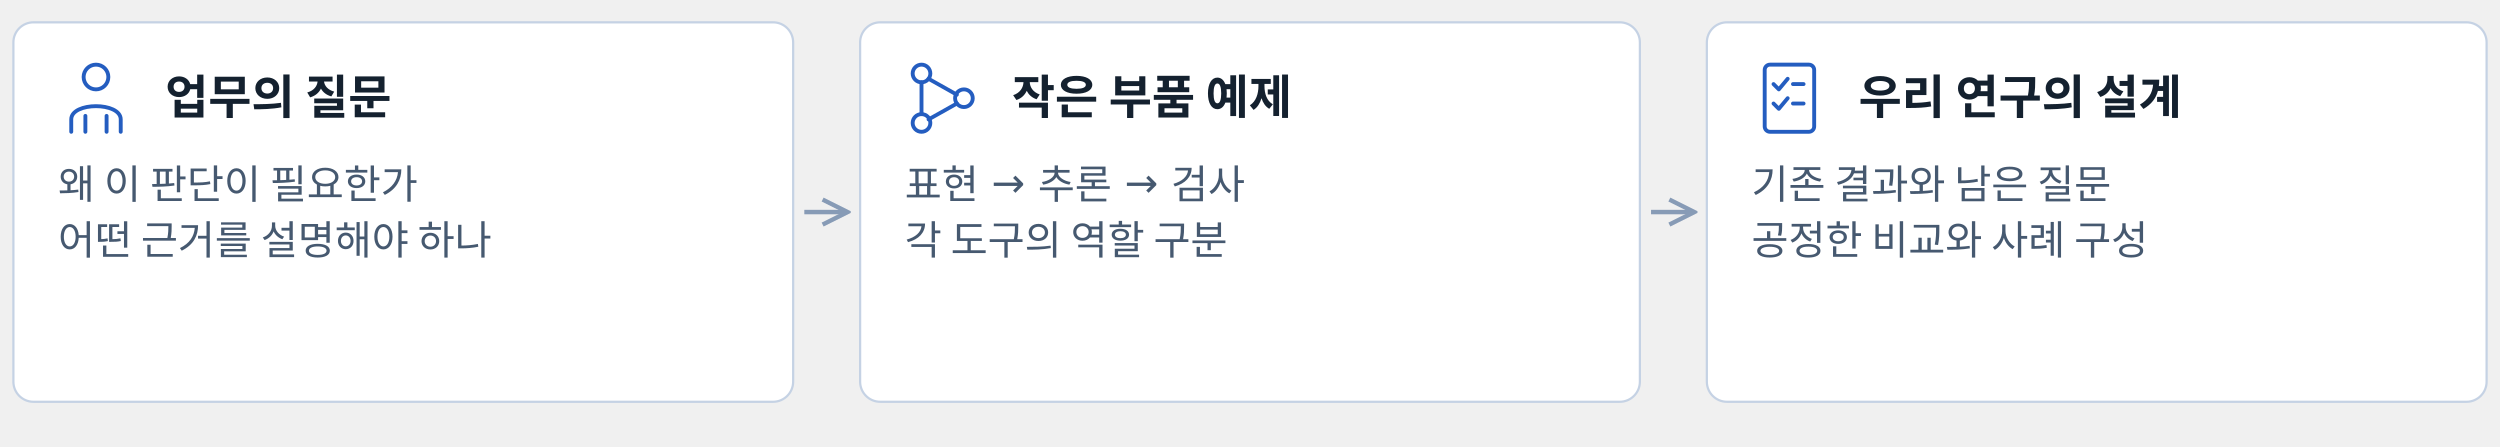
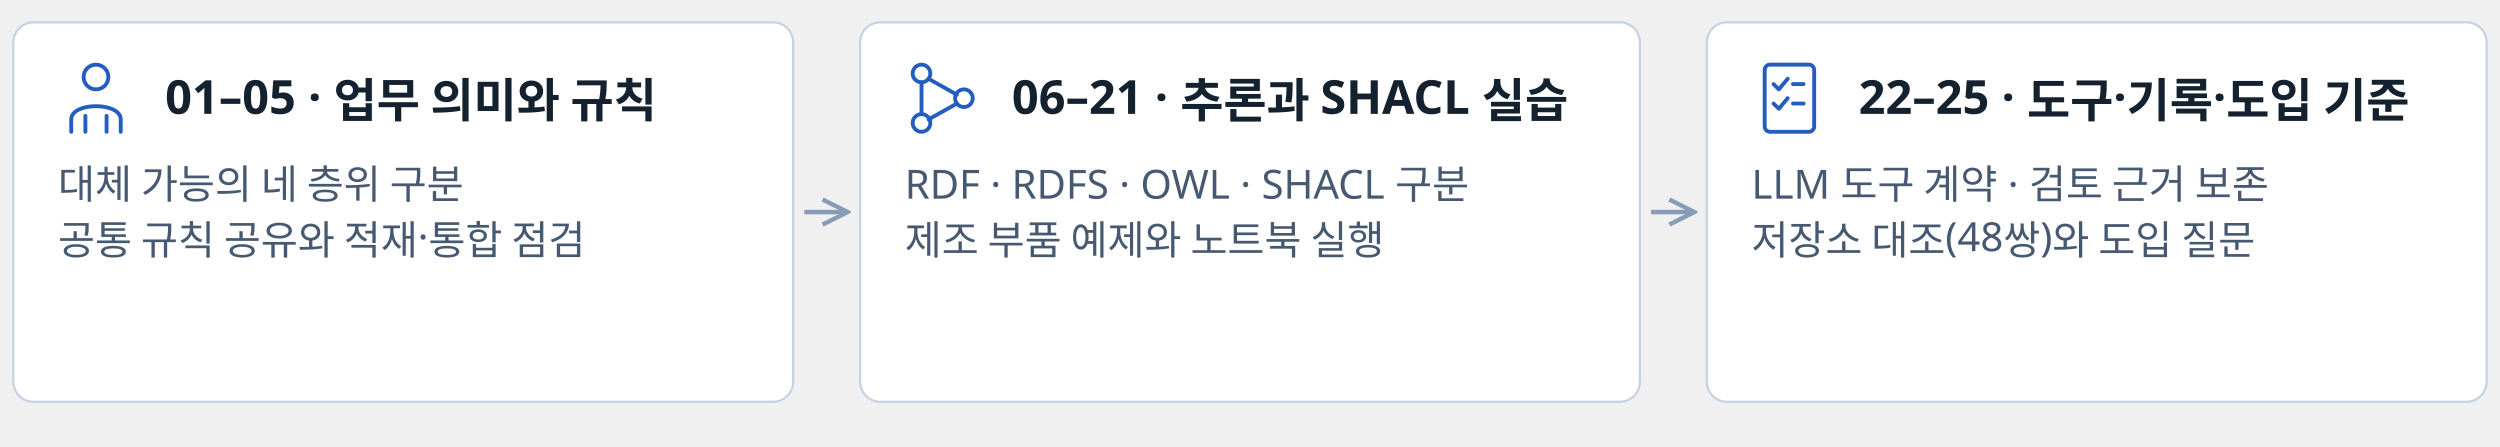
<svg xmlns="http://www.w3.org/2000/svg" viewBox="0 0 1120 200" role="img" aria-labelledby="learning-title learning-desc" font-family="Pretendard, sans-serif">
  <defs>
    <marker id="learning-arrow" viewBox="0 0 10 10" refX="8" refY="5" markerWidth="7" markerHeight="7" orient="auto">
      <path d="M1 1L9 5L1 9" fill="none" stroke="#879bb6" stroke-width="1.4" />
    </marker>
  </defs>
  <g class="step story-step" data-step="0">
    <rect class="story-box" x="6.0" y="10" width="349.333" height="170" rx="9" fill="#fff" stroke="#c5d2e4" />
    <svg x="24.0" y="25" width="38" height="38" viewBox="0 0 48 48" fill="none" stroke="#245dc0" stroke-width="2.2" stroke-linecap="round" stroke-linejoin="round" aria-hidden="true">
      <circle cx="24" cy="12" r="7" />
      <path d="M10 43v-7c0-10 28-10 28 0v7M18 43v-9M30 43v-9" />
    </svg>
-     <text x="74.0" y="51" font-size="21" fill="#14212f" font-weight="700">업무의 질문</text>
-     <text x="26.0" y="89" font-size="18" fill="#465970">왜 이 판단이 필요한가</text>
-     <text x="26.0" y="114" font-size="18" fill="#465970">어떤 근거를 설명해야 하나</text>
+     <text x="74.0" y="51" font-size="21" fill="#14212f" font-weight="700">01–05 · 업무 의미와 규칙</text>
+     <text x="26.0" y="89" font-size="18" fill="#465970">대체 가능의 네 층위 구분</text>
+     <text x="26.0" y="114" font-size="18" fill="#465970">공통 규칙 공유와 적재·통합 점검</text>
  </g>
  <path d="M360.333 95H378.333" fill="none" stroke="#879bb6" stroke-width="2" marker-end="url(#learning-arrow)" />
  <g class="step story-step" data-step="1">
    <rect class="story-box" x="385.333" y="10" width="349.333" height="170" rx="9" fill="#fff" stroke="#c5d2e4" />
    <svg x="403.333" y="25" width="38" height="38" viewBox="0 0 48 48" fill="none" stroke="#245dc0" stroke-width="2.2" stroke-linecap="round" stroke-linejoin="round" aria-hidden="true">
      <circle cx="12" cy="10" r="5" />
      <circle cx="36" cy="24" r="5" />
      <circle cx="12" cy="38" r="5" />
      <path d="m16 13 16 9m0 5-16 9M12 15v18" />
    </svg>
-     <text x="453.333" y="51" font-size="21" fill="#14212f" font-weight="700">작은 부품 예제</text>
-     <text x="405.333" y="89" font-size="18" fill="#465970">표현 → 추론 → 검사</text>
-     <text x="405.333" y="114" font-size="18" fill="#465970">각 도구의 역할 구분</text>
+     <text x="453.333" y="51" font-size="21" fill="#14212f" font-weight="700">06–21 · 추론과 SHACL 실습</text>
+     <text x="405.333" y="89" font-size="18" fill="#465970">RDF · RDFS · OWL · SHACL 구분</text>
+     <text x="405.333" y="114" font-size="18" fill="#465970">제조 부품 예제와 노트북 실행</text>
  </g>
  <path d="M739.667 95H757.667" fill="none" stroke="#879bb6" stroke-width="2" marker-end="url(#learning-arrow)" />
  <g class="step story-step" data-step="2">
    <rect class="story-box" x="764.667" y="10" width="349.333" height="170" rx="9" fill="#fff" stroke="#c5d2e4" />
    <svg x="782.667" y="25" width="38" height="38" viewBox="0 0 48 48" fill="none" stroke="#245dc0" stroke-width="2.2" stroke-linecap="round" stroke-linejoin="round" aria-hidden="true">
      <rect x="10" y="5" width="28" height="38" rx="3" />
      <path d="m15 16 3 3 5-6M26 16h6m-17 11 3 3 5-6M26 27h6" />
    </svg>
-     <text x="832.667" y="51" font-size="21" fill="#14212f" font-weight="700">우리 연구의 설계</text>
-     <text x="784.667" y="89" font-size="18" fill="#465970">기존 결과와 남은 질문</text>
-     <text x="784.667" y="114" font-size="18" fill="#465970">공정한 비교와 사례 구성</text>
+     <text x="832.667" y="51" font-size="21" fill="#14212f" font-weight="700">22–25 · 도구·기록·도입 기준</text>
+     <text x="784.667" y="89" font-size="18" fill="#465970">LLM 도구 계약 · 검토 근거 보존</text>
+     <text x="784.667" y="114" font-size="18" fill="#465970">저장소 대조(48쌍)와 도입 질문</text>
  </g>
</svg>
